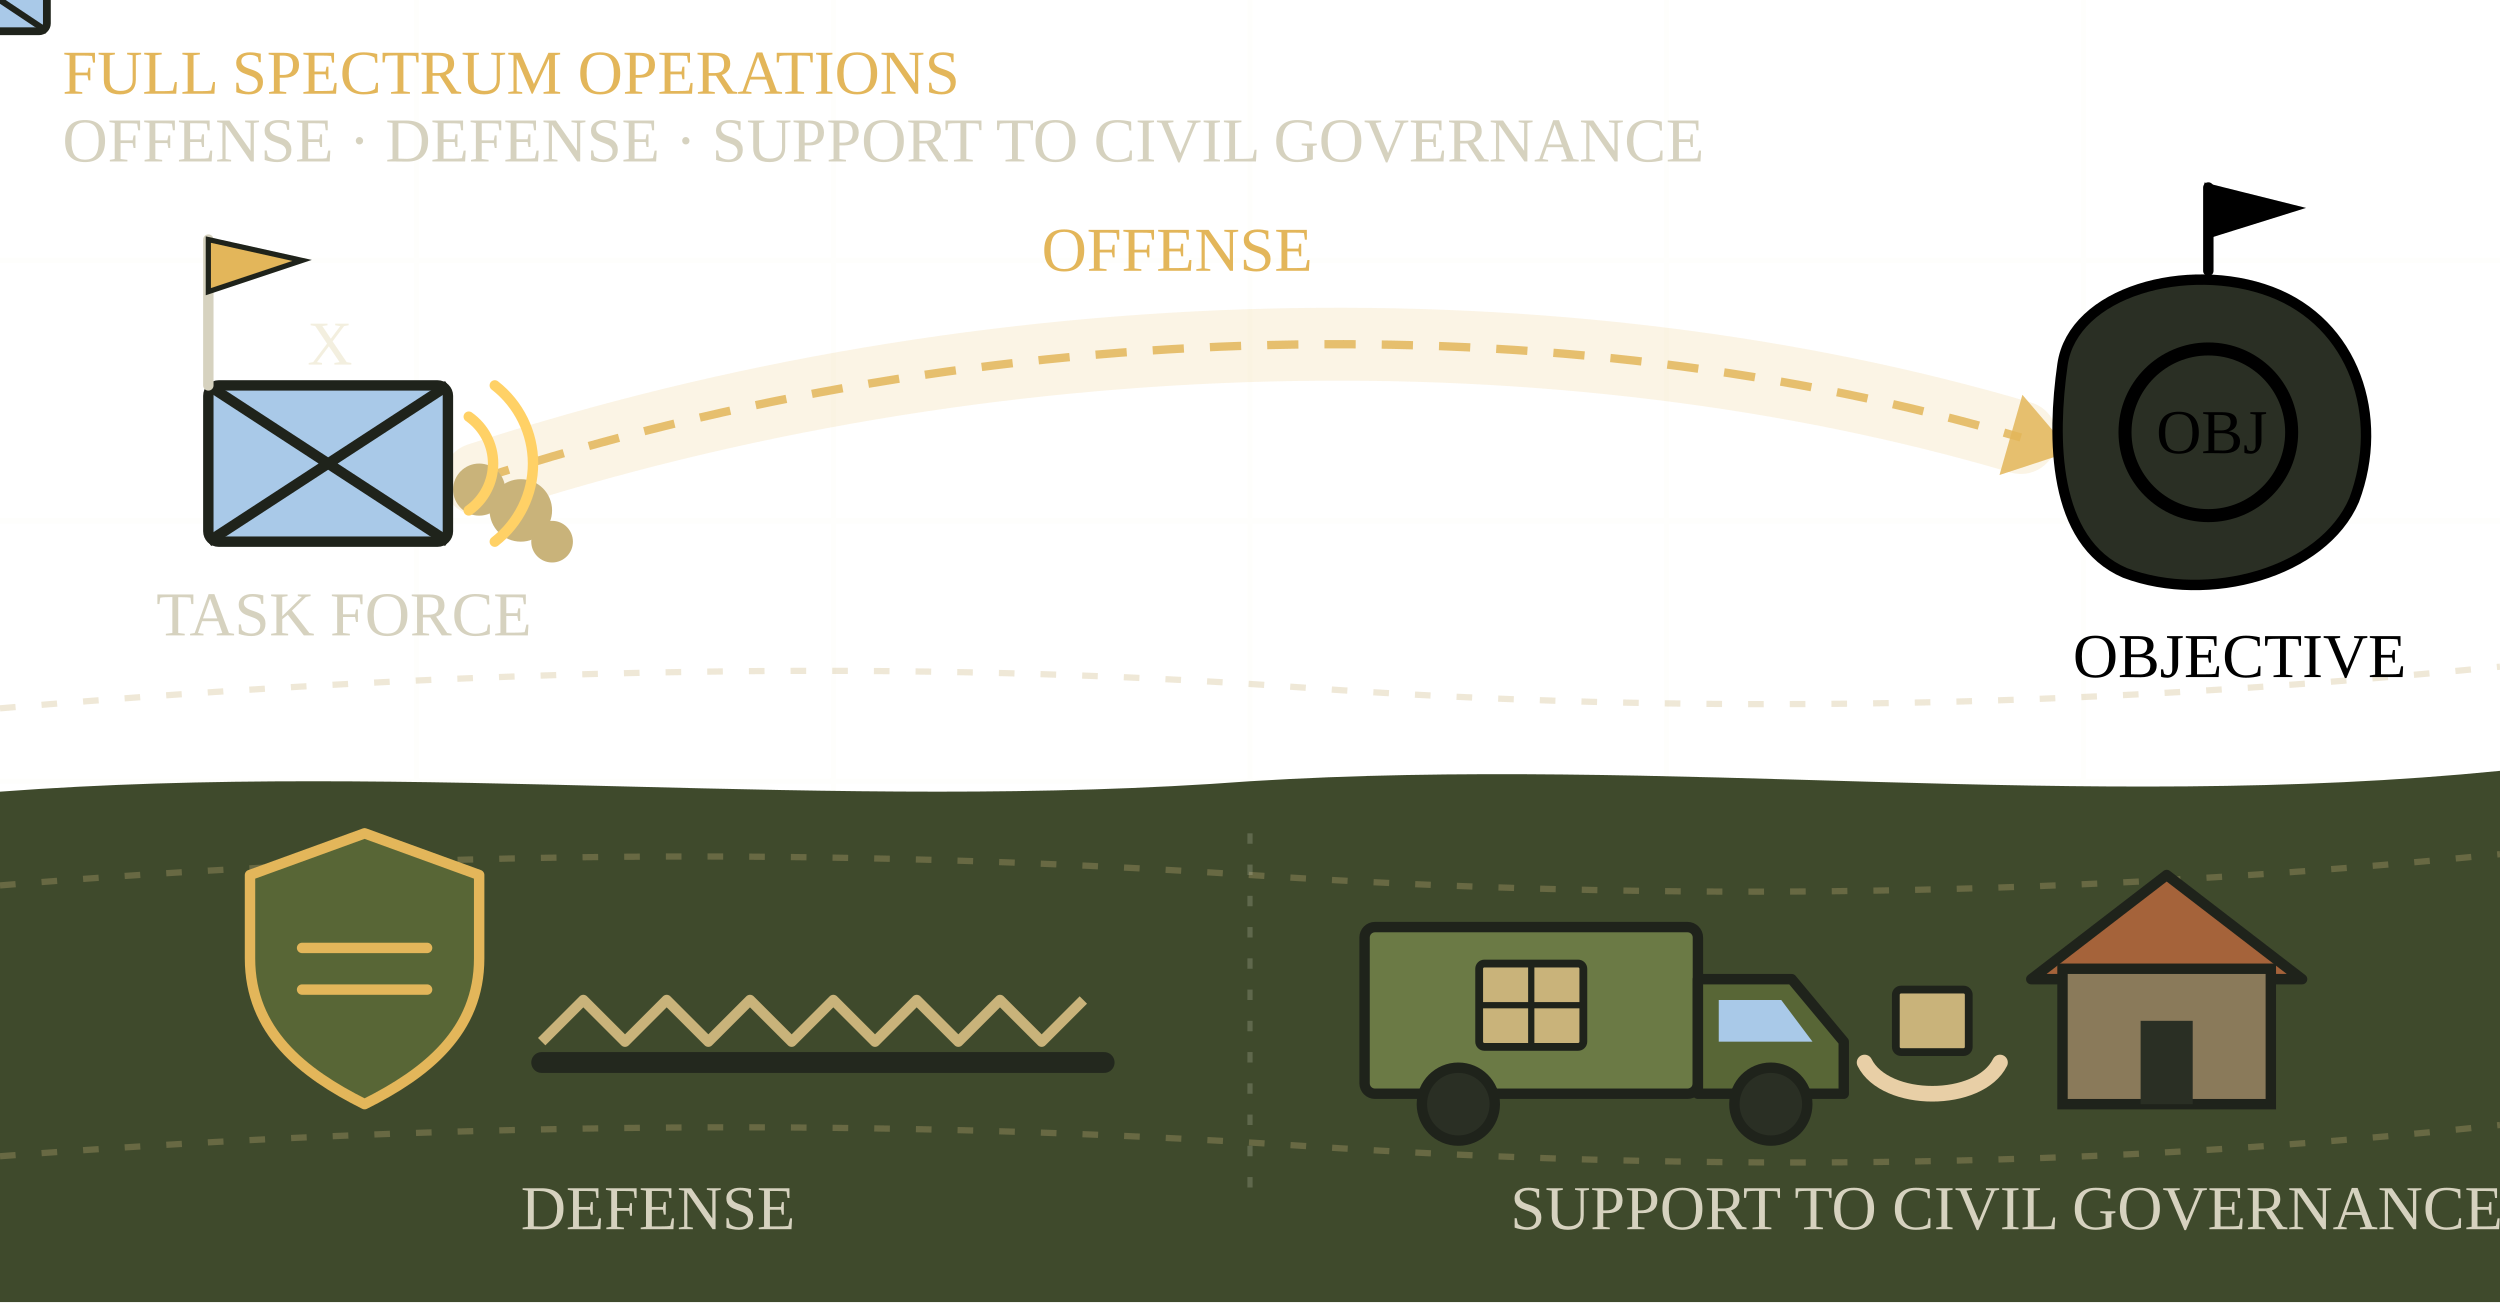
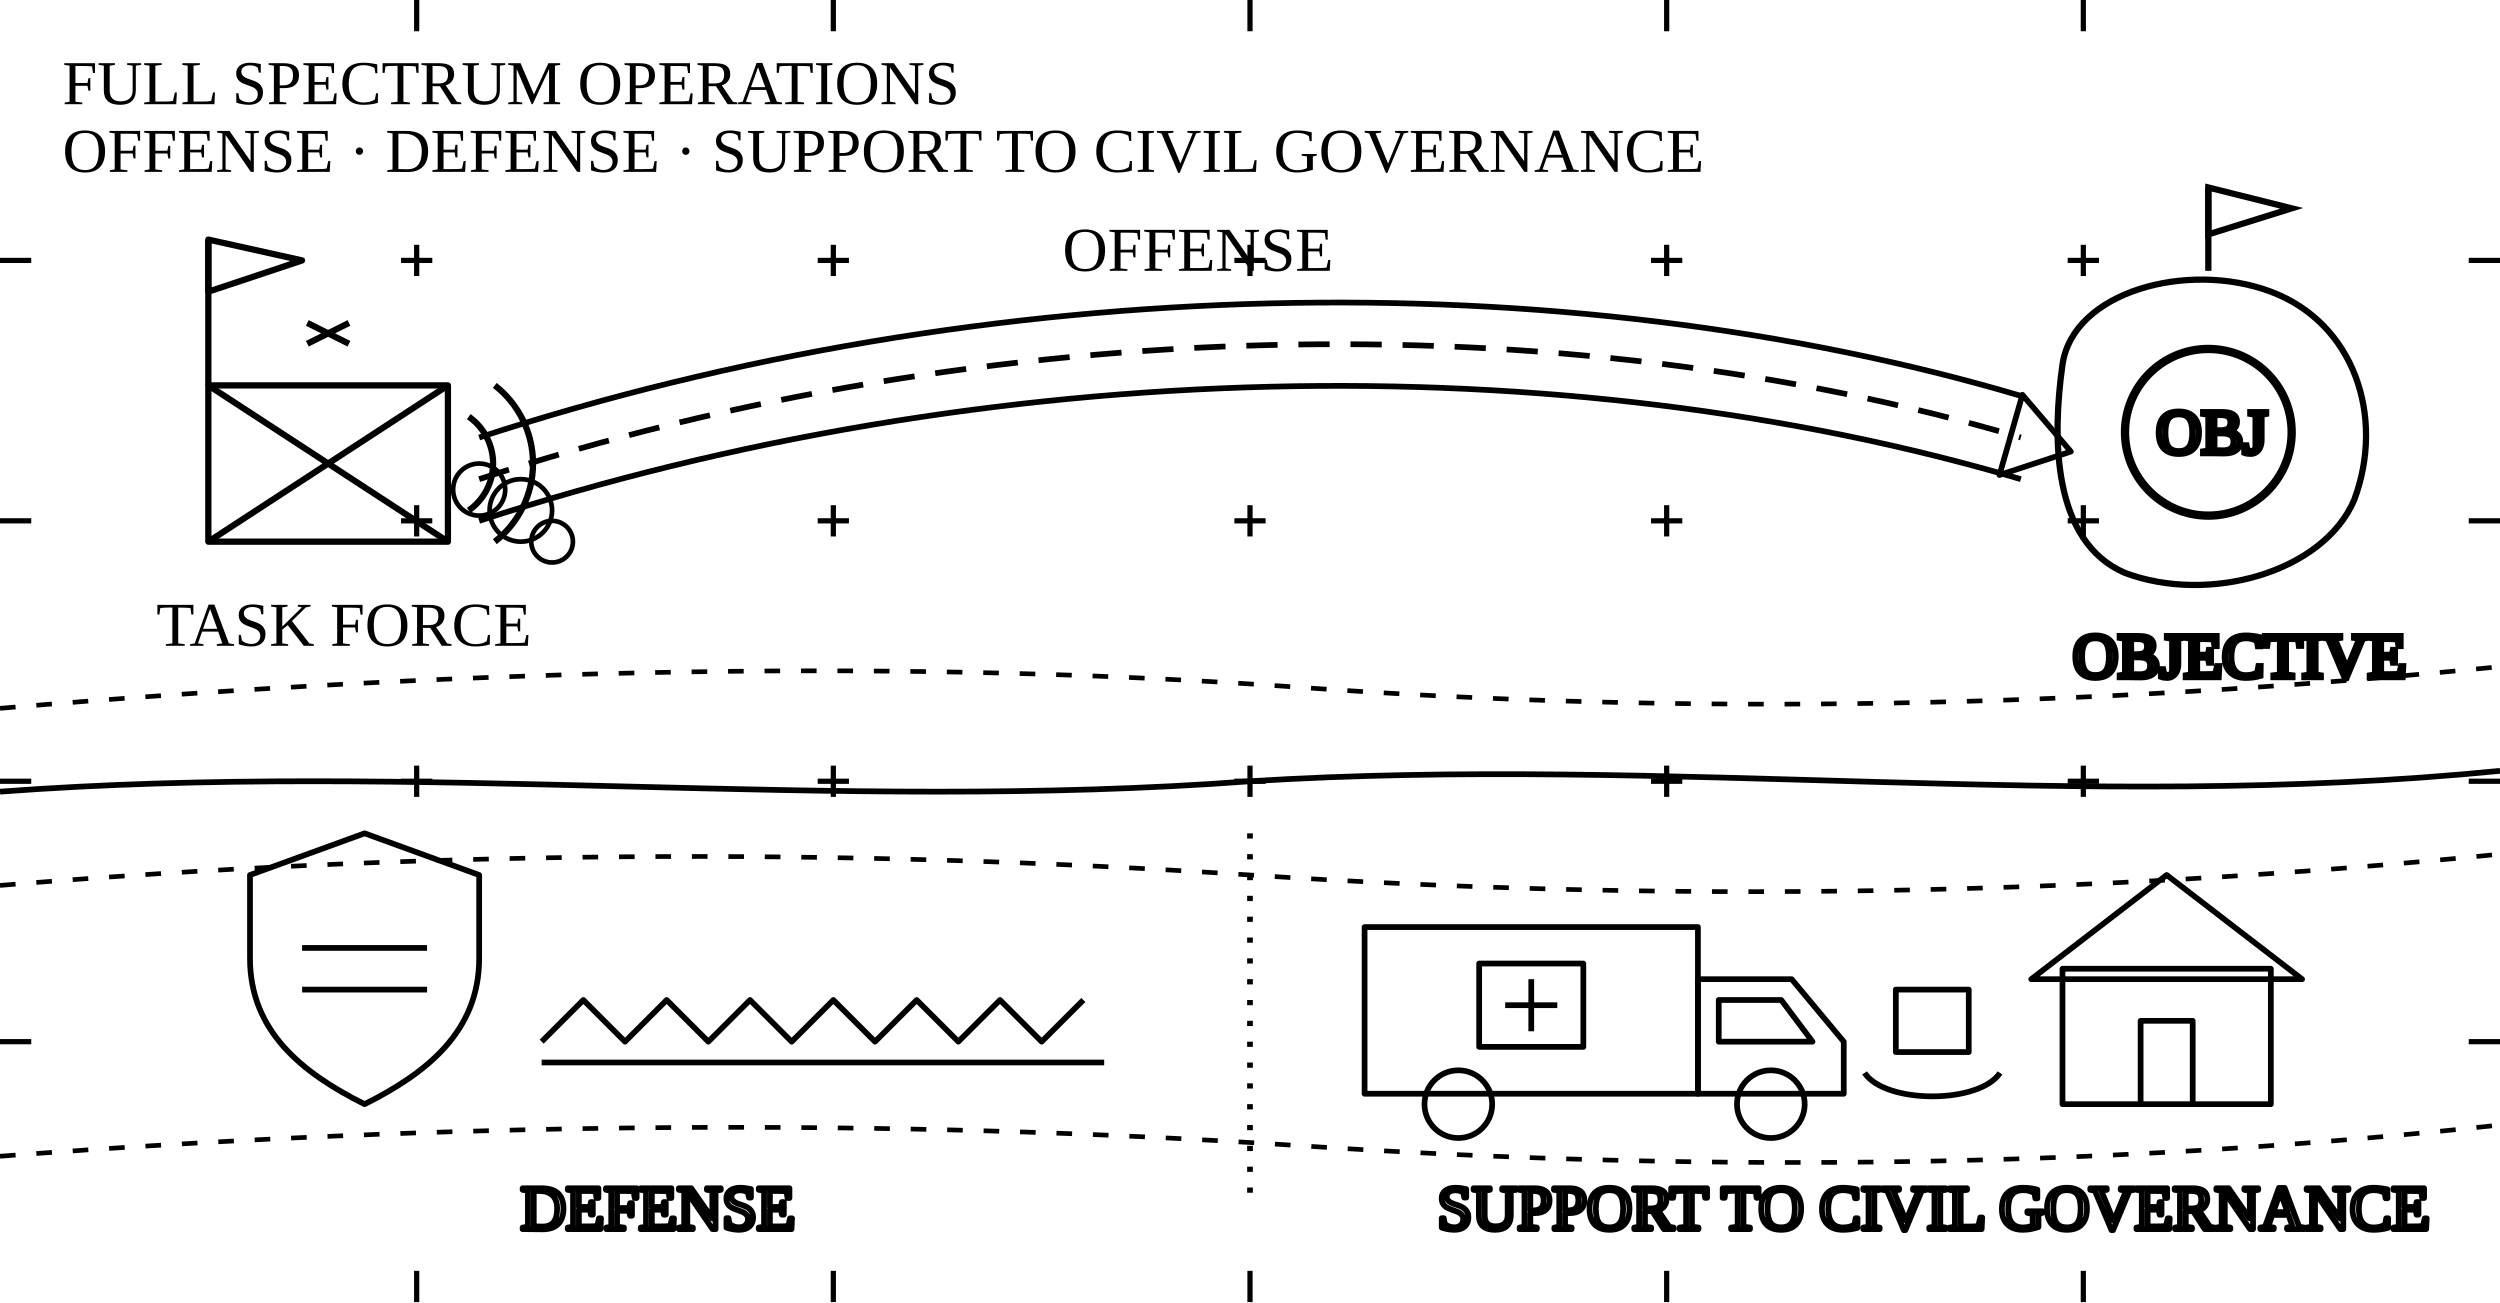
<svg viewBox="0 0 480 250" aria-hidden="true" focusable="false">
-   <path d="M0 50H480M0 100H480M0 150H480M0 200H480M80 0V250M160 0V250M240 0V250M320 0V250M400 0V250" fill="none" stroke="#f3efdf" stroke-opacity="0.08" stroke-width="1" />
-   <text x="12" y="18" fill="#e3b65a">FULL SPECTRUM OPERATIONS</text>
-   <text x="12" y="31" fill="#d6d2bf">OFFENSE · DEFENSE · SUPPORT TO CIVIL GOVERNANCE</text>
-   <path class="hill" d="M0 152C80 146 160 156 240 150C320 145 400 156 480 148V250H0Z" fill="#3f4a2c" />
-   <g class="terrain-contour" fill="none" stroke="#c9b37a" stroke-opacity="0.3" stroke-width="1.2" stroke-dasharray="3 5">
-     <path d="M0 170Q120 160 240 168T480 164" />
-     <path d="M0 222Q130 212 250 220T480 216" />
-     <path d="M0 136Q140 124 250 132T480 128" />
+   <g class="plate-grid" fill="none" stroke="currentColor">
+     <path class="grid-cross" d="M77 50h6M80 47v6M157 50h6M160 47v6M237 50h6M240 47v6M317 50h6M320 47v6M397 50h6M400 47v6M77 100h6M80 97v6M157 100h6M160 97v6M237 100h6M240 97v6M317 100h6M320 97v6M397 100h6M400 97v6M77 150h6M80 147v6M157 150h6M160 147v6M237 150h6M240 147v6M317 150h6M320 147v6M397 150h6M400 147v6" />
+     <path class="thin" d="M80 0v6M160 0v6M240 0v6M320 0v6M400 0v6M80 244v6M160 244v6M240 244v6M320 244v6M400 244v6M0 50h6M0 100h6M0 150h6M0 200h6M474 50h6M474 100h6M474 150h6M474 200h6" />
  </g>
-   <path d="M240 160V232" fill="none" stroke="#f3efdf" stroke-opacity="0.18" stroke-width="1" stroke-dasharray="2 4" />
-   <path class="offense-arrow" d="M92 92C190 60 300 58 388 84" fill="none" stroke="#e3b65a" stroke-opacity="0.16" stroke-width="14" stroke-linecap="round" />
-   <path class="axis-line" d="M92 92C190 60 300 58 388 84" fill="none" stroke="#e3b65a" stroke-opacity="0.85" stroke-width="1.6" stroke-dasharray="6 5" />
-   <path d="M397.6 86.7L388.3 75.8L383.9 91.2Z" fill="#e3b65a" fill-opacity="0.85" />
-   <text x="200" y="52" fill="#e3b65a">OFFENSE</text>
-   <text x="30" y="122" fill="#d6d2bf">TASK FORCE</text>
-   <g id="dust" fill="#c9b37a">
+   <text class="t-title" x="12" y="20">FULL SPECTRUM OPERATIONS</text>
+   <text class="t-mute" x="12" y="33">OFFENSE · DEFENSE · SUPPORT TO CIVIL GOVERNANCE</text>
+   <g fill="none" stroke="currentColor" stroke-width="1.1" stroke-linejoin="round">
+     <path class="hill ink" d="M0 152C80 146 160 156 240 150C320 145 400 156 480 148" />
+     <g class="terrain-contour" stroke-width="0.9" stroke-dasharray="3 4">
+       <path d="M0 170Q120 160 240 168T480 164" />
+       <path class="faint" d="M0 222Q130 212 250 220T480 216" />
+       <path class="faint" d="M0 136Q140 124 250 132T480 128" />
+     </g>
+     <path class="thin faint" d="M240 160V232" stroke-dasharray="1 3" />
+     <path class="offense-arrow thin faint" d="M92 84C190 52 300 50 388 76M92 100C190 68 300 66 388 92" />
+     <path class="axis-line acc" d="M92 92C190 60 300 58 388 84" stroke-dasharray="6 4" />
+     <path class="acc-f" d="M397.6 86.7L388.3 75.8L383.9 91.2Z" />
+   </g>
+   <text class="t-acc" x="204" y="52">OFFENSE</text>
+   <text x="30" y="124">TASK FORCE</text>
+   <g id="dust" fill="none" stroke="currentColor" stroke-width="0.9">
    <circle class="dust-puff" cx="100" cy="98" r="6" />
    <circle class="dust-puff" cx="92" cy="94" r="5" />
    <circle class="dust-puff" cx="106" cy="104" r="4" />
  </g>
-   <g id="tank">
-     <rect x="40" y="74" width="46" height="30" rx="2" fill="#a9c9e8" stroke="#1f231b" stroke-width="2" />
-     <path d="M40 74L86 104M40 104L86 74" stroke="#1f231b" stroke-width="2" />
-     <text x="59" y="70" fill="#f3efdf">X</text>
-     <g id="tank-gun">
-       <path d="M40 74V46" stroke="#d6d2bf" stroke-width="2" stroke-linecap="round" />
-       <path d="M40 46L58 50L40 56Z" fill="#e3b65a" stroke="#1f231b" stroke-width="1" />
+   <g id="tank" fill="none" stroke="currentColor" stroke-width="1.2" stroke-linejoin="round">
+     <g class="ink">
+       <path class="pf" d="M40 74H86V104H40Z" />
+       <path d="M40 74L86 104M40 104L86 74" />
+       <path class="thin" d="M59 66L67 62M59 62L67 66" />
    </g>
-     <g id="muzzle-blast" fill="none" stroke="#ffd166" stroke-width="2" stroke-linecap="round">
+     <g id="tank-gun" class="ink">
+       <path d="M40 74V46" />
+       <path class="acc-f" d="M40 46L58 50L40 56Z" />
+     </g>
+     <g id="muzzle-blast" class="acc">
      <path d="M90 80a11 11 0 0 1 0 18" />
      <path d="M95 74a19 19 0 0 1 0 30" />
    </g>
  </g>
-   <g class="defense-line">
-     <path d="M70 160L92 168V184C92 198 82 206 70 212C58 206 48 198 48 184V168Z" fill="#586636" stroke="#e3b65a" stroke-width="2" stroke-linejoin="round" />
-     <path d="M58 182H82M58 190H82" stroke="#e3b65a" stroke-width="2" stroke-linecap="round" />
-     <path d="M104 204H212" stroke="#23281e" stroke-width="4" stroke-linecap="round" />
-     <path d="M104 200L112 192L120 200L128 192L136 200L144 192L152 200L160 192L168 200L176 192L184 200L192 192L200 200L208 192" fill="none" stroke="#c9b37a" stroke-width="2" stroke-linejoin="round" />
-     <text x="100" y="236" fill="#d6d2bf">DEFENSE</text>
+   <g class="defense-line" fill="none" stroke="currentColor" stroke-width="1.1" stroke-linejoin="round">
+     <g class="ink">
+       <path class="pf" d="M70 160L92 168V184C92 198 82 206 70 212C58 206 48 198 48 184V168Z" />
+       <path d="M58 182H82M58 190H82" />
+       <path d="M104 204H212" />
+       <path class="thin" d="M104 200L112 192L120 200L128 192L136 200L144 192L152 200L160 192L168 200L176 192L184 200L192 192L200 200L208 192" />
+     </g>
+     <text x="100" y="236">DEFENSE</text>
  </g>
-   <g class="relief-truck">
-     <rect x="262" y="178" width="64" height="32" rx="2" fill="#6b7a45" stroke="#1f231b" stroke-width="2" />
-     <rect x="284" y="185" width="20" height="16" rx="1" fill="#c9b37a" stroke="#1f231b" stroke-width="1.5" />
-     <path d="M294 185V201M284 193H304" stroke="#1f231b" stroke-width="1.2" />
-     <path d="M326 188H344L354 200V210H326Z" fill="#586636" stroke="#1f231b" stroke-width="2" stroke-linejoin="round" />
-     <path d="M330 192H342L348 200H330Z" fill="#a9c9e8" />
-     <circle cx="280" cy="212" r="7" fill="#2a2f24" stroke="#1f231b" stroke-width="2" />
-     <circle cx="340" cy="212" r="7" fill="#2a2f24" stroke="#1f231b" stroke-width="2" />
-     <rect x="364" y="190" width="14" height="12" rx="1" fill="#c9b37a" stroke="#1f231b" stroke-width="1.5" />
-     <path class="relief-hands" d="M358 204C362 212 380 212 384 204" fill="none" stroke="#e8cfa6" stroke-width="3" stroke-linecap="round" />
-     <path d="M390 188L416 168L442 188Z" fill="#a5633a" stroke="#1f231b" stroke-width="2" stroke-linejoin="round" />
-     <rect x="396" y="186" width="40" height="26" fill="#8a7a5a" stroke="#1f231b" stroke-width="2" />
-     <rect x="411" y="196" width="10" height="16" fill="#2a2f24" />
-     <text x="290" y="236" fill="#d6d2bf">SUPPORT TO CIVIL GOVERNANCE</text>
+   <g class="relief-truck" fill="none" stroke="currentColor" stroke-width="1.1" stroke-linejoin="round">
+     <g class="ink">
+       <path class="pf" d="M262 178H326V210H262Z" />
+       <path class="thin" d="M284 185H304V201H284ZM294 188V198M289 193H299" />
+       <path class="pf" d="M326 188H344L354 200V210H326Z" />
+       <path class="thin" d="M330 192H342L348 200H330Z" />
+       <circle class="pf" cx="280" cy="212" r="6.5" />
+       <circle class="pf" cx="340" cy="212" r="6.5" />
+       <path class="pf" d="M364 190H378V202H364Z" />
+       <path class="relief-hands" d="M358 206C362 212 380 212 384 206" />
+       <path class="pf" d="M390 188L416 168L442 188Z" />
+       <path class="pf" d="M396 186H436V212H396Z" />
+       <path class="thin" d="M411 212V196H421V212" />
+     </g>
+     <text x="276" y="236">SUPPORT TO CIVIL GOVERNANCE</text>
  </g>
-   <g id="objective" fill="none" stroke="currentColor" stroke-width="1.5">
-     <path d="M396 70C398 56 420 50 436 56C452 62 458 80 452 96C446 110 424 116 408 110C394 104 394 84 396 70Z" fill="#2a2f24" stroke-width="2" />
-     <path d="M424 52V36" stroke-width="2" stroke-linecap="round" />
-     <path d="M424 36L440 40L424 45Z" fill="currentColor" />
-     <circle class="impact-pulse" cx="424" cy="83" r="16" stroke-width="2.5" />
-     <text x="414" y="87" fill="currentColor" stroke="none">OBJ</text>
-     <text x="398" y="130" fill="currentColor" stroke="none">OBJECTIVE</text>
+   <g id="objective" fill="none" stroke="currentColor" stroke-width="1.2">
+     <path class="pf" d="M396 70C398 56 420 50 436 56C452 62 458 80 452 96C446 110 424 116 408 110C394 104 394 84 396 70Z" />
+     <path d="M424 52V36" />
+     <path class="acc-f" d="M424 36L440 40L424 45Z" />
+     <circle class="impact-pulse" cx="424" cy="83" r="16" stroke-width="1.6" />
+     <text class="t-acc" x="414" y="87">OBJ</text>
+     <text class="t-acc" x="398" y="130">OBJECTIVE</text>
  </g>
-   <g id="shell">
-     <rect x="-9" y="-6" width="18" height="12" rx="1.5" fill="#a9c9e8" stroke="#1f231b" stroke-width="1.5" />
-     <path d="M-9 -6L9 6M-9 6L9 -6" stroke="#1f231b" stroke-width="1.2" />
+   <g id="shell" fill="none" stroke-width="1.2">
+     <path class="ink pf" d="M-9 -6H9V6H-9Z" />
+     <path class="acc" d="M-9 -6L9 6M-9 6L9 -6" />
  </g>
</svg>
